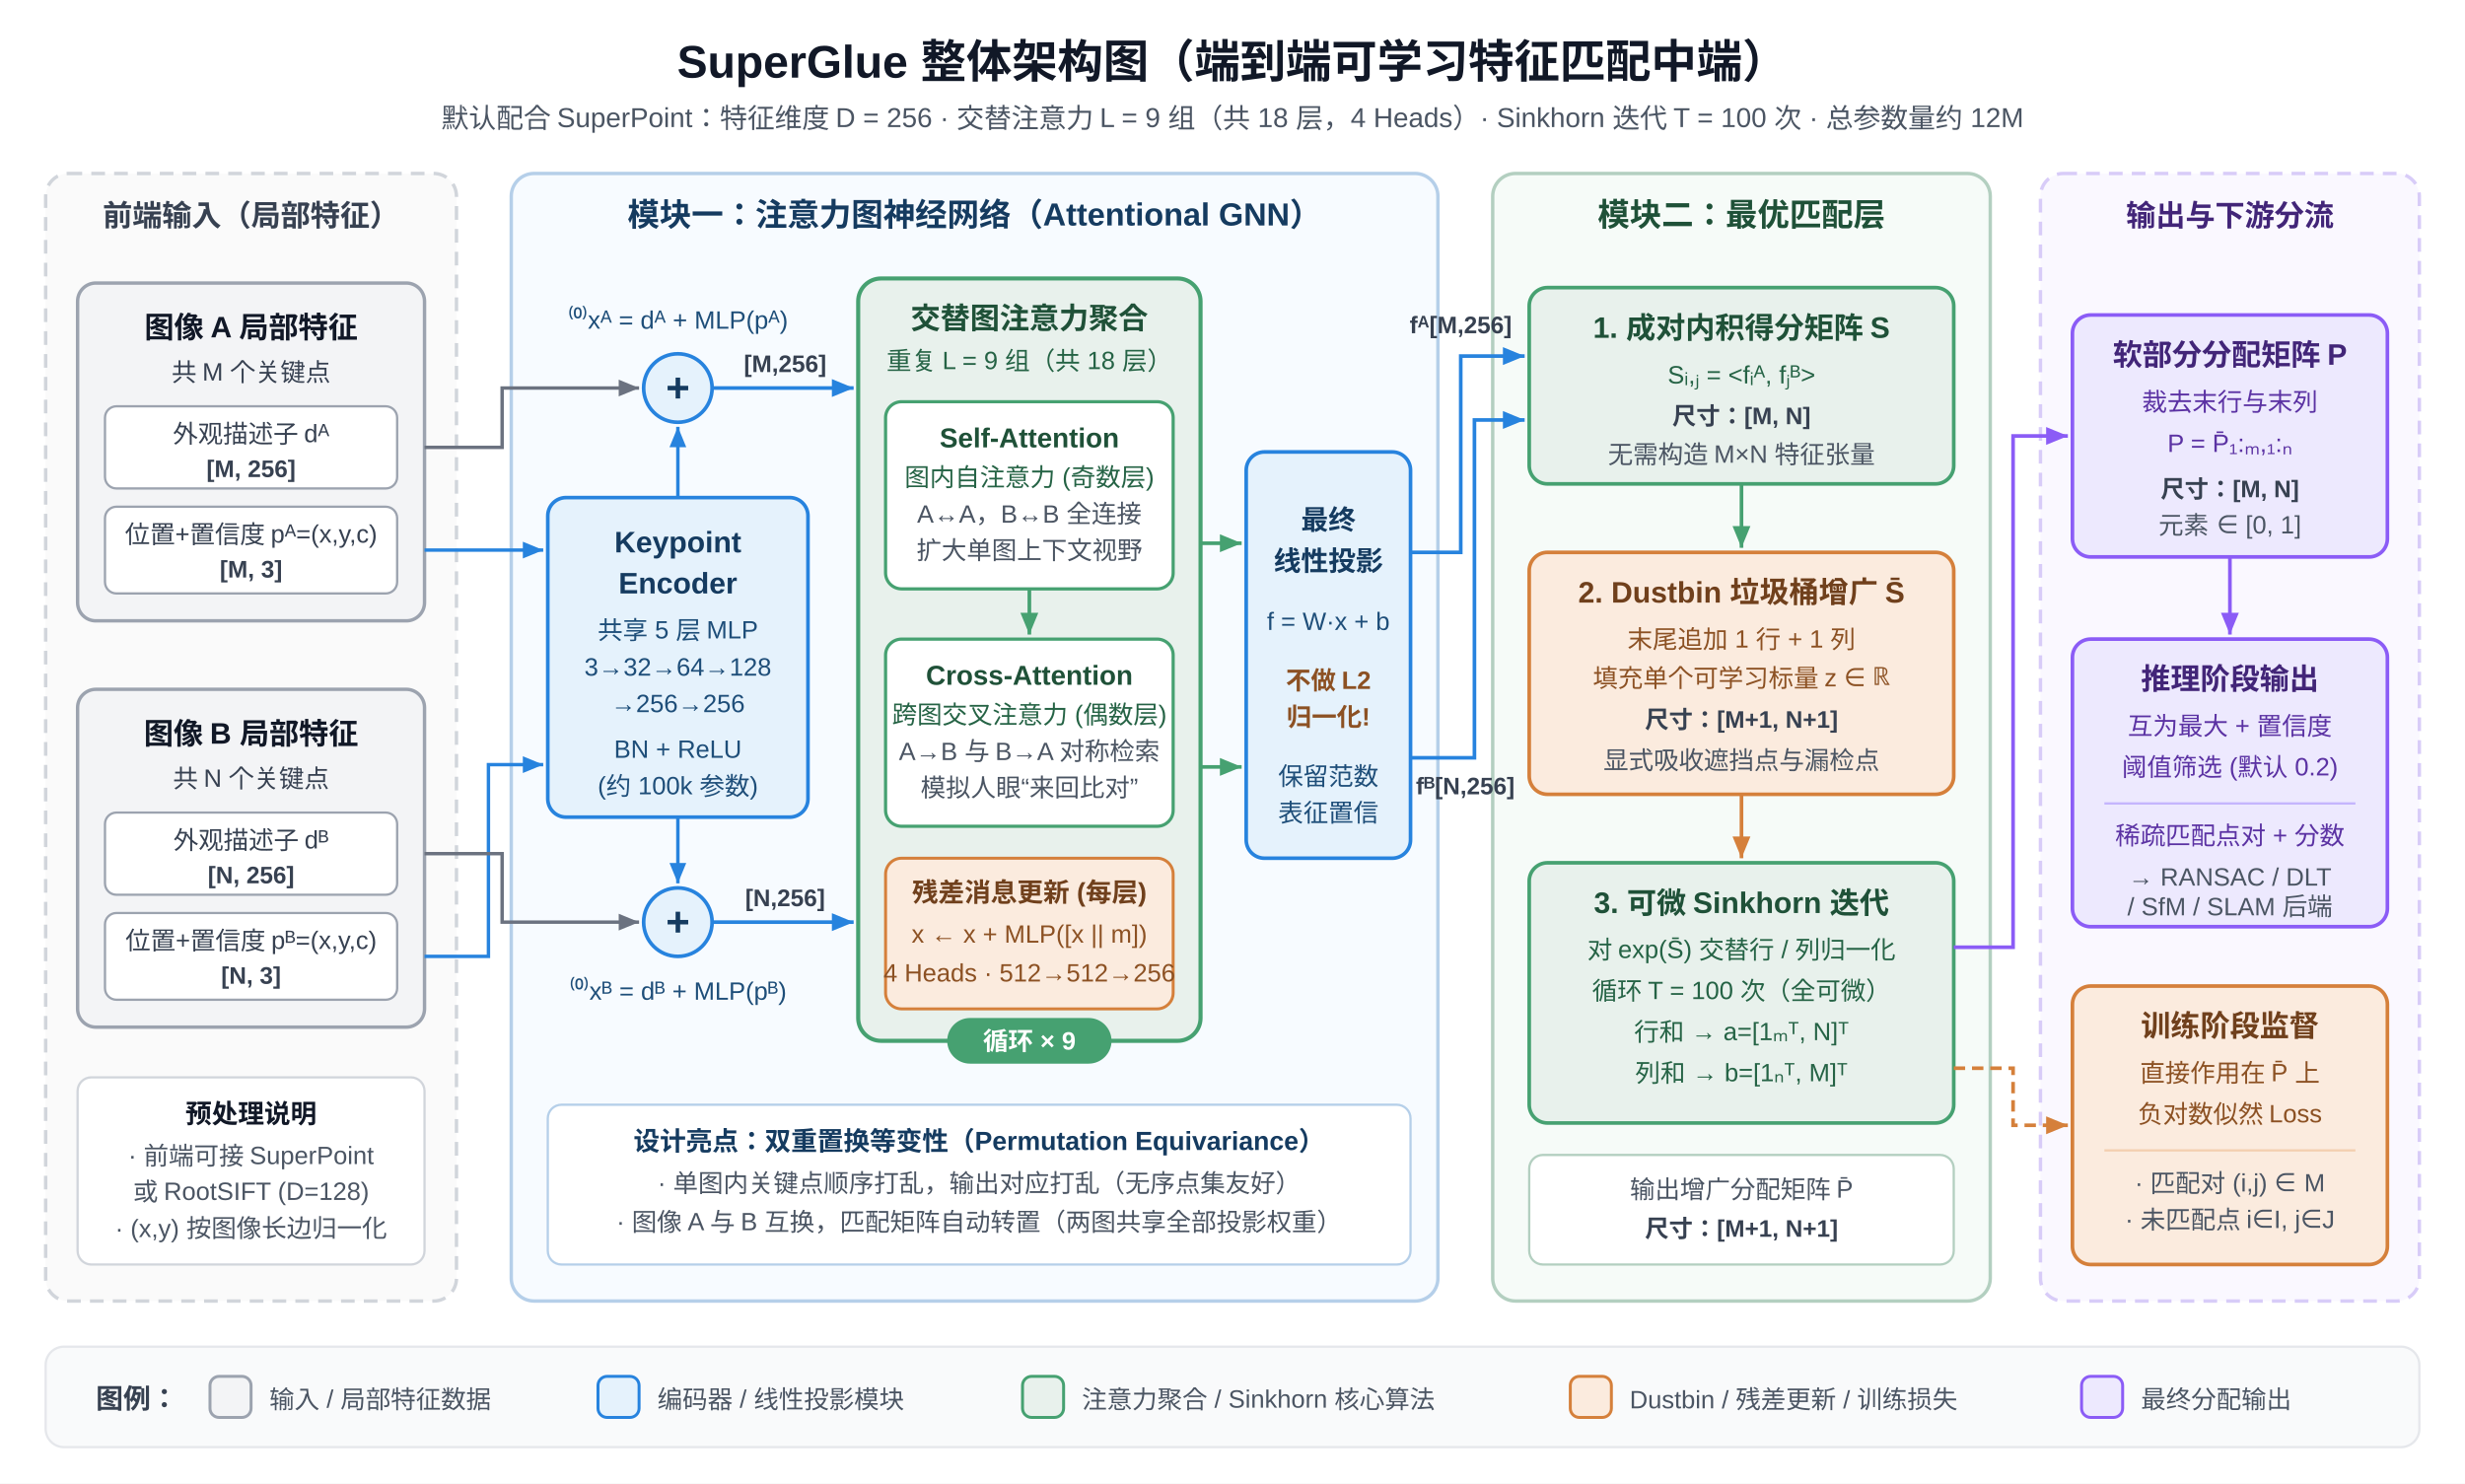
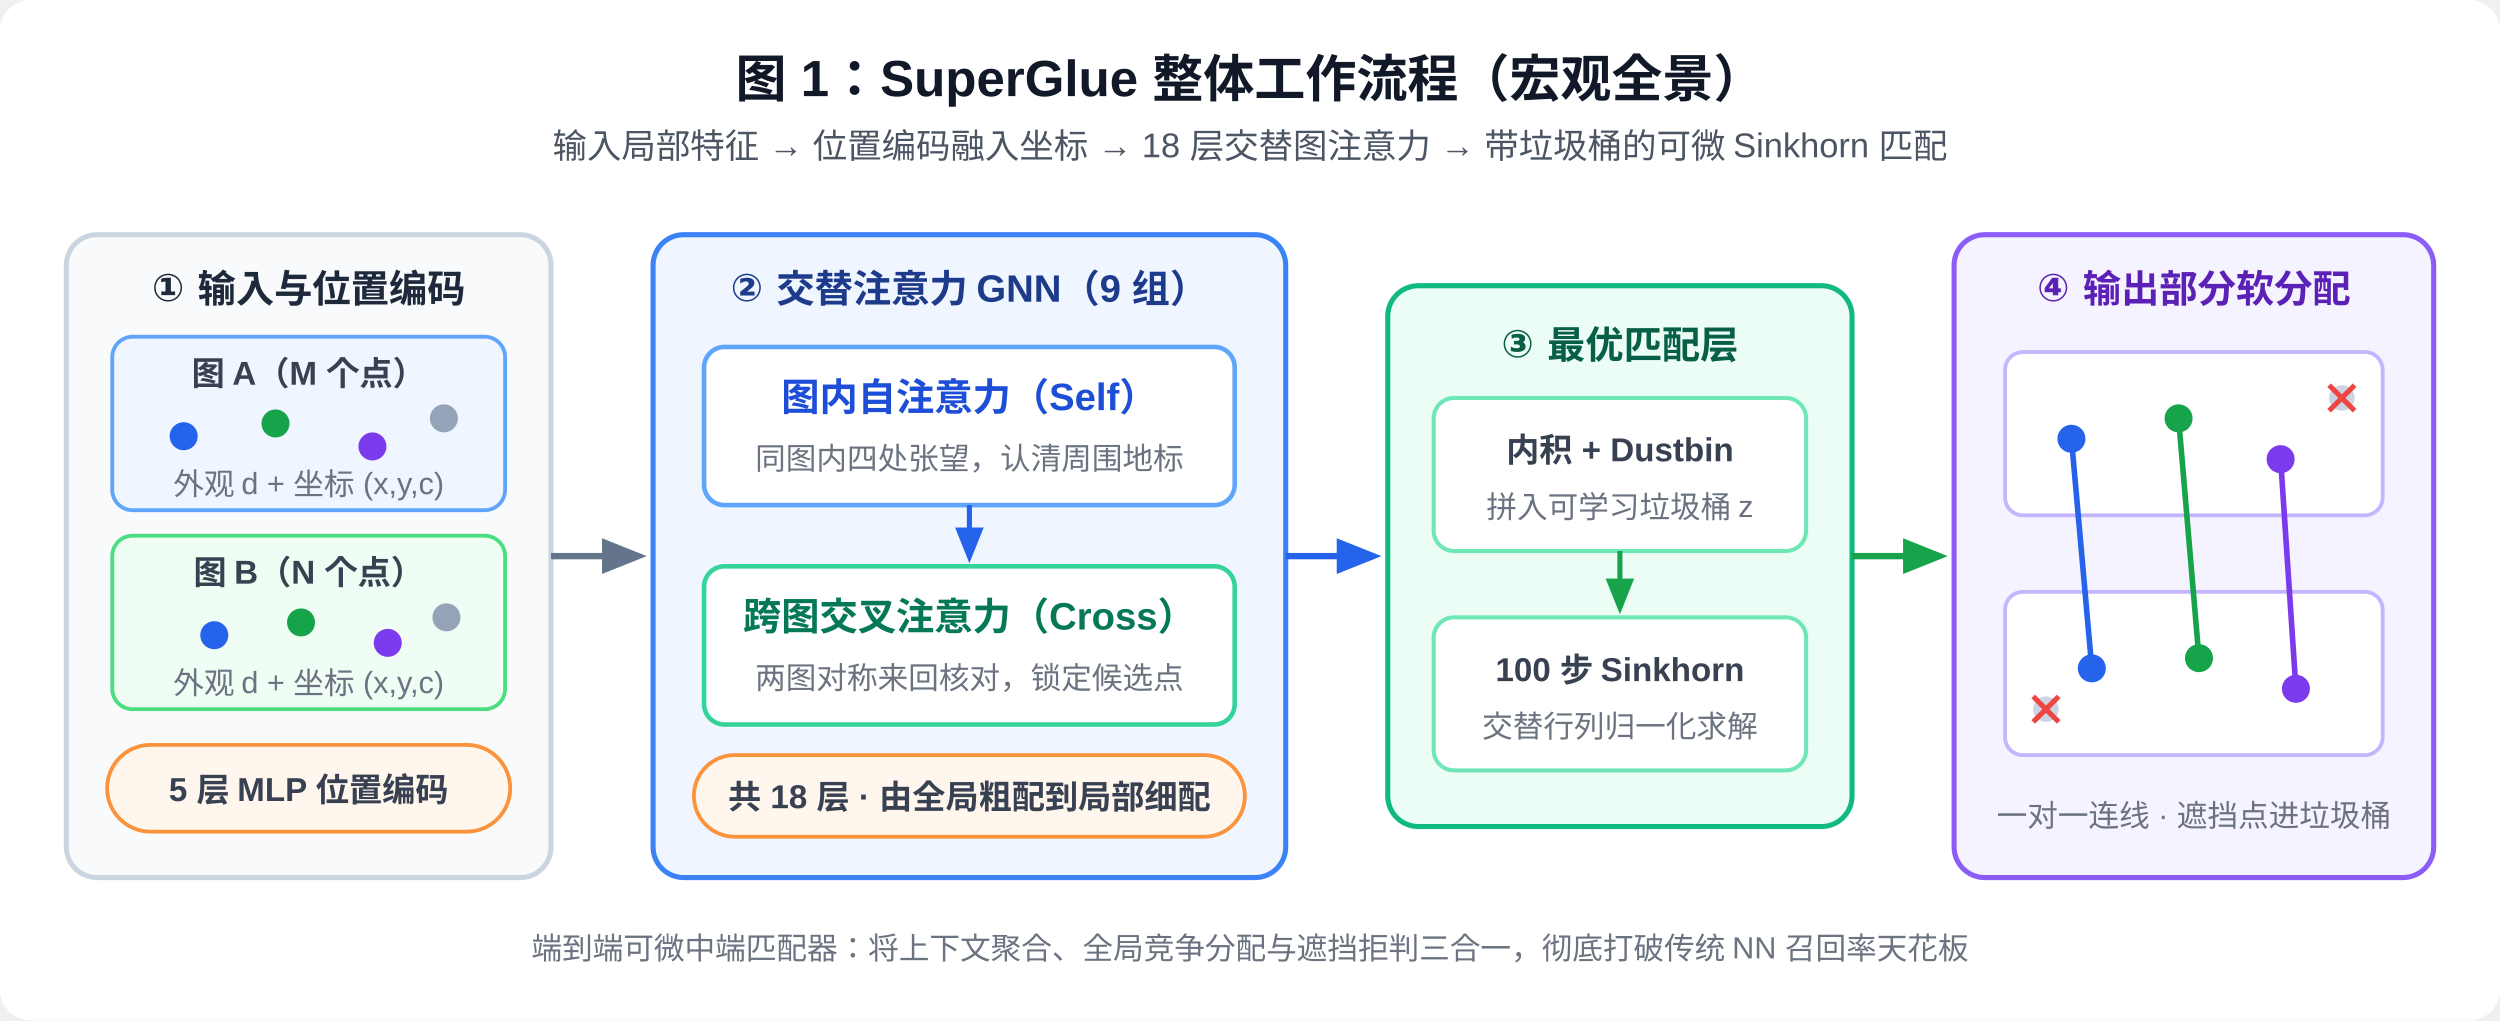
- <svg xmlns="http://www.w3.org/2000/svg" viewBox="0 0 1080 650" width="1080" height="650">
+ <svg xmlns="http://www.w3.org/2000/svg" viewBox="0 0 980 400" width="980" height="400">
  <defs>
-     <marker id="arrow-gray" viewBox="0 0 10 10" refX="8.5" refY="5" markerWidth="7" markerHeight="7" orient="auto-start-reverse">
-       <path d="M 0 1.5 L 8.5 5 L 0 8.5 z" fill="#6B7280" />
+     <style>
+       text { font-family: "Microsoft YaHei", "PingFang SC", "Noto Sans SC", Arial, sans-serif; }
+       .title { font-size: 20px; font-weight: 700; fill: #111827; }
+       .sub { font-size: 13.5px; fill: #4B5563; }
+       .h { font-size: 15px; font-weight: 700; }
+       .b { font-size: 13px; fill: #374151; }
+       .s { font-size: 12px; fill: #6B7280; }
+       .mono { font-family: Consolas, "Courier New", monospace; font-weight: 700; }
+       .bar { text-decoration: overline; }
+     </style>
+     <marker id="arr-gray" viewBox="0 0 10 10" refX="8" refY="5" markerWidth="7" markerHeight="7" orient="auto-start-reverse">
+       <path d="M 0 1 L 10 5 L 0 9 z" fill="#64748B" />
    </marker>
-     <marker id="arrow-blue" viewBox="0 0 10 10" refX="8.5" refY="5" markerWidth="7" markerHeight="7" orient="auto-start-reverse">
-       <path d="M 0 1.5 L 8.5 5 L 0 8.5 z" fill="#2783DE" />
+     <marker id="arr-blue" viewBox="0 0 10 10" refX="8" refY="5" markerWidth="7" markerHeight="7" orient="auto-start-reverse">
+       <path d="M 0 1 L 10 5 L 0 9 z" fill="#2563EB" />
    </marker>
-     <marker id="arrow-green" viewBox="0 0 10 10" refX="8.5" refY="5" markerWidth="7" markerHeight="7" orient="auto-start-reverse">
-       <path d="M 0 1.5 L 8.5 5 L 0 8.5 z" fill="#46A171" />
+     <marker id="arr-green" viewBox="0 0 10 10" refX="8" refY="5" markerWidth="7" markerHeight="7" orient="auto-start-reverse">
+       <path d="M 0 1 L 10 5 L 0 9 z" fill="#16A34A" />
    </marker>
-     <marker id="arrow-orange" viewBox="0 0 10 10" refX="8.5" refY="5" markerWidth="7" markerHeight="7" orient="auto-start-reverse">
-       <path d="M 0 1.5 L 8.5 5 L 0 8.5 z" fill="#D5803B" />
+     <marker id="arr-orange" viewBox="0 0 10 10" refX="8" refY="5" markerWidth="7" markerHeight="7" orient="auto-start-reverse">
+       <path d="M 0 1 L 10 5 L 0 9 z" fill="#EA580C" />
    </marker>
-     <marker id="arrow-purple" viewBox="0 0 10 10" refX="8.5" refY="5" markerWidth="7" markerHeight="7" orient="auto-start-reverse">
-       <path d="M 0 1.5 L 8.5 5 L 0 8.5 z" fill="#8B5CF6" />
+     <marker id="arr-purple" viewBox="0 0 10 10" refX="8" refY="5" markerWidth="7" markerHeight="7" orient="auto-start-reverse">
+       <path d="M 0 1 L 10 5 L 0 9 z" fill="#7C3AED" />
    </marker>
  </defs>
-   <style>
-     text { font-family: "Microsoft YaHei", "PingFang SC", Arial, sans-serif; }
-     .title { font-size: 20px; font-weight: 700; fill: #111827; }
-     .subtitle { font-size: 12px; fill: #4B5563; }
-     .sec-title-blue { font-size: 14px; font-weight: 700; fill: #153B60; }
-     .sec-title-green { font-size: 14px; font-weight: 700; fill: #1F5138; }
-     .sec-title-gray { font-size: 13px; font-weight: 700; fill: #374151; }
-     .box-title-gray { font-size: 13px; font-weight: 700; fill: #111827; }
-     .box-sub-gray { font-size: 11px; fill: #374151; }
-     .box-title-blue { font-size: 13px; font-weight: 700; fill: #153B60; }
-     .box-sub-blue { font-size: 11px; fill: #1E4E79; }
-     .box-title-green { font-size: 13px; font-weight: 700; fill: #1F5138; }
-     .box-sub-green { font-size: 11px; fill: #256345; }
-     .box-title-orange { font-size: 13px; font-weight: 700; fill: #70401C; }
-     .box-sub-orange { font-size: 11px; fill: #8C5123; }
-     .box-title-purple { font-size: 13px; font-weight: 700; fill: #422578; }
-     .box-sub-purple { font-size: 11px; fill: #5B32A3; }
-     .tensor-tag { font-size: 10.5px; font-weight: 700; fill: #374151; }
-     .note-text { font-size: 11px; fill: #4B5563; }
-   </style>
-   <rect x="0" y="0" width="1080" height="650" fill="#FFFFFF" />
-   <text x="540" y="34" text-anchor="middle" class="title">SuperGlue 整体架构图（端到端可学习特征匹配中端）</text>
-   <text x="540" y="56" text-anchor="middle" class="subtitle">默认配合 SuperPoint：特征维度 D = 256 · 交替注意力 L = 9 组（共 18 层，4 Heads）· Sinkhorn 迭代 T = 100 次 · 总参数量约 12M</text>
-   <rect x="20" y="76" width="180" height="494" rx="10" fill="#FAFAFA" stroke="#D1D5DB" stroke-width="1.5" stroke-dasharray="6,4" />
-   <text x="110" y="99" text-anchor="middle" class="sec-title-gray">前端输入（局部特征）</text>
-   <rect x="224" y="76" width="406" height="494" rx="10" fill="#F7FBFF" stroke="#B5CFE9" stroke-width="1.5" />
-   <text x="427" y="99" text-anchor="middle" class="sec-title-blue">模块一：注意力图神经网络（Attentional GNN）</text>
-   <rect x="654" y="76" width="218" height="494" rx="10" fill="#F6FBF8" stroke="#B3CFC0" stroke-width="1.5" />
-   <text x="763" y="99" text-anchor="middle" class="sec-title-green">模块二：最优匹配层</text>
-   <rect x="894" y="76" width="166" height="494" rx="10" fill="#FAF8FF" stroke="#D8CCF8" stroke-width="1.5" stroke-dasharray="6,4" />
-   <text x="977" y="99" text-anchor="middle" class="box-title-purple">输出与下游分流</text>
-   <rect x="34" y="124" width="152" height="148" rx="8" fill="#F3F4F6" stroke="#9CA3AF" stroke-width="1.5" />
-   <text x="110" y="148" text-anchor="middle" class="box-title-gray">图像 A 局部特征</text>
-   <text x="110" y="167" text-anchor="middle" class="box-sub-gray">共 M 个关键点</text>
-   <rect x="46" y="178" width="128" height="36" rx="5" fill="#FFFFFF" stroke="#9CA3AF" stroke-width="1" />
-   <text x="110" y="194" text-anchor="middle" class="box-sub-gray">外观描述子 dᴬ</text>
-   <text x="110" y="209" text-anchor="middle" class="tensor-tag">[M, 256]</text>
-   <rect x="46" y="222" width="128" height="38" rx="5" fill="#FFFFFF" stroke="#9CA3AF" stroke-width="1" />
-   <text x="110" y="238" text-anchor="middle" class="box-sub-gray">位置+置信度 pᴬ=(x,y,c)</text>
-   <text x="110" y="253" text-anchor="middle" class="tensor-tag">[M, 3]</text>
-   <rect x="34" y="302" width="152" height="148" rx="8" fill="#F3F4F6" stroke="#9CA3AF" stroke-width="1.5" />
-   <text x="110" y="326" text-anchor="middle" class="box-title-gray">图像 B 局部特征</text>
-   <text x="110" y="345" text-anchor="middle" class="box-sub-gray">共 N 个关键点</text>
-   <rect x="46" y="356" width="128" height="36" rx="5" fill="#FFFFFF" stroke="#9CA3AF" stroke-width="1" />
-   <text x="110" y="372" text-anchor="middle" class="box-sub-gray">外观描述子 dᴮ</text>
-   <text x="110" y="387" text-anchor="middle" class="tensor-tag">[N, 256]</text>
-   <rect x="46" y="400" width="128" height="38" rx="5" fill="#FFFFFF" stroke="#9CA3AF" stroke-width="1" />
-   <text x="110" y="416" text-anchor="middle" class="box-sub-gray">位置+置信度 pᴮ=(x,y,c)</text>
-   <text x="110" y="431" text-anchor="middle" class="tensor-tag">[N, 3]</text>
-   <rect x="34" y="472" width="152" height="82" rx="6" fill="#FFFFFF" stroke="#D1D5DB" stroke-width="1" />
-   <text x="110" y="492" text-anchor="middle" class="box-title-gray" style="font-size:11.5px;">预处理说明</text>
-   <text x="110" y="510" text-anchor="middle" class="note-text">· 前端可接 SuperPoint</text>
-   <text x="110" y="526" text-anchor="middle" class="note-text">  或 RootSIFT (D=128)</text>
-   <text x="110" y="542" text-anchor="middle" class="note-text">· (x,y) 按图像长边归一化</text>
-   <rect x="240" y="218" width="114" height="140" rx="8" fill="#E5F2FC" stroke="#2783DE" stroke-width="1.6" />
-   <text x="297" y="242" text-anchor="middle" class="box-title-blue">Keypoint</text>
-   <text x="297" y="260" text-anchor="middle" class="box-title-blue">Encoder</text>
-   <text x="297" y="280" text-anchor="middle" class="box-sub-blue">共享 5 层 MLP</text>
-   <text x="297" y="296" text-anchor="middle" class="box-sub-blue">3→32→64→128</text>
-   <text x="297" y="312" text-anchor="middle" class="box-sub-blue">→256→256</text>
-   <text x="297" y="332" text-anchor="middle" class="box-sub-blue">BN + ReLU</text>
-   <text x="297" y="348" text-anchor="middle" class="box-sub-blue">(约 100k 参数)</text>
-   <circle cx="297" cy="170" r="15" fill="#E5F2FC" stroke="#2783DE" stroke-width="1.6" />
-   <text x="297" y="176" text-anchor="middle" class="box-title-blue" style="font-size:18px;">+</text>
-   <text x="297" y="144" text-anchor="middle" class="box-sub-blue">⁽⁰⁾xᴬ = dᴬ + MLP(pᴬ)</text>
-   <circle cx="297" cy="404" r="15" fill="#E5F2FC" stroke="#2783DE" stroke-width="1.6" />
-   <text x="297" y="410" text-anchor="middle" class="box-title-blue" style="font-size:18px;">+</text>
-   <text x="297" y="438" text-anchor="middle" class="box-sub-blue">⁽⁰⁾xᴮ = dᴮ + MLP(pᴮ)</text>
-   <path d="M 186 196 L 220 196 L 220 170 L 280 170" fill="none" stroke="#6B7280" stroke-width="1.5" marker-end="url(#arrow-gray)" />
-   <path d="M 186 241 L 238 241" fill="none" stroke="#2783DE" stroke-width="1.5" marker-end="url(#arrow-blue)" />
-   <path d="M 186 419 L 214 419 L 214 335 L 238 335" fill="none" stroke="#2783DE" stroke-width="1.5" marker-end="url(#arrow-blue)" />
-   <path d="M 186 374 L 220 374 L 220 404 L 280 404" fill="none" stroke="#6B7280" stroke-width="1.5" marker-end="url(#arrow-gray)" />
-   <path d="M 297 218 L 297 187" fill="none" stroke="#2783DE" stroke-width="1.5" marker-end="url(#arrow-blue)" />
-   <path d="M 297 358 L 297 387" fill="none" stroke="#2783DE" stroke-width="1.5" marker-end="url(#arrow-blue)" />
-   <rect x="376" y="122" width="150" height="334" rx="10" fill="#E8F1EC" stroke="#46A171" stroke-width="1.8" />
-   <text x="451" y="144" text-anchor="middle" class="box-title-green">交替图注意力聚合</text>
-   <text x="451" y="162" text-anchor="middle" class="box-sub-green">重复 L = 9 组（共 18 层）</text>
-   <rect x="388" y="176" width="126" height="82" rx="7" fill="#FFFFFF" stroke="#46A171" stroke-width="1.4" />
-   <text x="451" y="196" text-anchor="middle" class="box-title-green" style="font-size:12px;">Self-Attention</text>
-   <text x="451" y="213" text-anchor="middle" class="box-sub-green">图内自注意力 (奇数层)</text>
-   <text x="451" y="229" text-anchor="middle" class="note-text">A↔A，B↔B 全连接</text>
-   <text x="451" y="245" text-anchor="middle" class="note-text">扩大单图上下文视野</text>
-   <path d="M 451 258 L 451 278" fill="none" stroke="#46A171" stroke-width="1.6" marker-end="url(#arrow-green)" />
-   <rect x="388" y="280" width="126" height="82" rx="7" fill="#FFFFFF" stroke="#46A171" stroke-width="1.4" />
-   <text x="451" y="300" text-anchor="middle" class="box-title-green" style="font-size:12px;">Cross-Attention</text>
-   <text x="451" y="317" text-anchor="middle" class="box-sub-green">跨图交叉注意力 (偶数层)</text>
-   <text x="451" y="333" text-anchor="middle" class="note-text">A→B 与 B→A 对称检索</text>
-   <text x="451" y="349" text-anchor="middle" class="note-text">模拟人眼“来回比对”</text>
-   <rect x="388" y="376" width="126" height="66" rx="7" fill="#FBEBDE" stroke="#D5803B" stroke-width="1.3" />
-   <text x="451" y="395" text-anchor="middle" class="box-title-orange" style="font-size:11.5px;">残差消息更新 (每层)</text>
-   <text x="451" y="413" text-anchor="middle" class="box-sub-orange">x ← x + MLP([x || m])</text>
-   <text x="451" y="430" text-anchor="middle" class="box-sub-orange">4 Heads · 512→512→256</text>
-   <rect x="415" y="446" width="72" height="20" rx="10" fill="#46A171" />
-   <text x="451" y="460" text-anchor="middle" style="font-size:11px;font-weight:700;fill:#FFFFFF;">循环 × 9</text>
-   <path d="M 312 170 L 374 170" fill="none" stroke="#2783DE" stroke-width="1.6" marker-end="url(#arrow-blue)" />
-   <text x="344" y="163" text-anchor="middle" class="tensor-tag">[M,256]</text>
-   <path d="M 312 404 L 374 404" fill="none" stroke="#2783DE" stroke-width="1.6" marker-end="url(#arrow-blue)" />
-   <text x="344" y="397" text-anchor="middle" class="tensor-tag">[N,256]</text>
-   <rect x="546" y="198" width="72" height="178" rx="8" fill="#E5F2FC" stroke="#2783DE" stroke-width="1.6" />
-   <text x="582" y="232" text-anchor="middle" class="box-title-blue" style="font-size:12px;">最终</text>
-   <text x="582" y="250" text-anchor="middle" class="box-title-blue" style="font-size:12px;">线性投影</text>
-   <text x="582" y="276" text-anchor="middle" class="box-sub-blue">f = W·x + b</text>
-   <text x="582" y="302" text-anchor="middle" class="box-sub-orange" style="font-weight:700;">不做 L2</text>
-   <text x="582" y="318" text-anchor="middle" class="box-sub-orange" style="font-weight:700;">归一化!</text>
-   <text x="582" y="344" text-anchor="middle" class="box-sub-blue">保留范数</text>
-   <text x="582" y="360" text-anchor="middle" class="box-sub-blue">表征置信</text>
-   <path d="M 526 238 L 544 238" fill="none" stroke="#46A171" stroke-width="1.6" marker-end="url(#arrow-green)" />
-   <path d="M 526 336 L 544 336" fill="none" stroke="#46A171" stroke-width="1.6" marker-end="url(#arrow-green)" />
-   <rect x="240" y="484" width="378" height="70" rx="6" fill="#FFFFFF" stroke="#B5CFE9" stroke-width="1" />
-   <text x="429" y="504" text-anchor="middle" class="box-title-blue" style="font-size:11.5px;">设计亮点：双重置换等变性（Permutation Equivariance）</text>
-   <text x="429" y="522" text-anchor="middle" class="note-text">· 单图内关键点顺序打乱，输出对应打乱（无序点集友好）</text>
-   <text x="429" y="539" text-anchor="middle" class="note-text">· 图像 A 与 B 互换，匹配矩阵自动转置（两图共享全部投影权重）</text>
-   <rect x="670" y="126" width="186" height="86" rx="8" fill="#E8F1EC" stroke="#46A171" stroke-width="1.6" />
-   <text x="763" y="148" text-anchor="middle" class="box-title-green">1. 成对内积得分矩阵 S</text>
-   <text x="763" y="168" text-anchor="middle" class="box-sub-green">Sᵢ,ⱼ = &lt;fᵢᴬ, fⱼᴮ&gt;</text>
-   <text x="763" y="186" text-anchor="middle" class="tensor-tag">尺寸：[M, N]</text>
-   <text x="763" y="203" text-anchor="middle" class="note-text">无需构造 M×N 特征张量</text>
-   <path d="M 618 242 L 640 242 L 640 156 L 668 156" fill="none" stroke="#2783DE" stroke-width="1.6" marker-end="url(#arrow-blue)" />
-   <text x="640" y="146" text-anchor="middle" class="tensor-tag">fᴬ[M,256]</text>
-   <path d="M 618 332 L 646 332 L 646 184 L 668 184" fill="none" stroke="#2783DE" stroke-width="1.6" marker-end="url(#arrow-blue)" />
-   <text x="642" y="348" text-anchor="middle" class="tensor-tag">fᴮ[N,256]</text>
-   <path d="M 763 212 L 763 240" fill="none" stroke="#46A171" stroke-width="1.6" marker-end="url(#arrow-green)" />
-   <rect x="670" y="242" width="186" height="106" rx="8" fill="#FBEBDE" stroke="#D5803B" stroke-width="1.6" />
-   <text x="763" y="264" text-anchor="middle" class="box-title-orange">2. Dustbin 垃圾桶增广 S̄</text>
-   <text x="763" y="284" text-anchor="middle" class="box-sub-orange">末尾追加 1 行 + 1 列</text>
-   <text x="763" y="301" text-anchor="middle" class="box-sub-orange">填充单个可学习标量 z ∈ ℝ</text>
-   <text x="763" y="319" text-anchor="middle" class="tensor-tag">尺寸：[M+1, N+1]</text>
-   <text x="763" y="337" text-anchor="middle" class="note-text">显式吸收遮挡点与漏检点</text>
-   <path d="M 763 348 L 763 376" fill="none" stroke="#D5803B" stroke-width="1.6" marker-end="url(#arrow-orange)" />
-   <rect x="670" y="378" width="186" height="114" rx="8" fill="#E8F1EC" stroke="#46A171" stroke-width="1.6" />
-   <text x="763" y="400" text-anchor="middle" class="box-title-green">3. 可微 Sinkhorn 迭代</text>
-   <text x="763" y="420" text-anchor="middle" class="box-sub-green">对 exp(S̄) 交替行 / 列归一化</text>
-   <text x="763" y="438" text-anchor="middle" class="box-sub-green">循环 T = 100 次（全可微）</text>
-   <text x="763" y="456" text-anchor="middle" class="box-sub-green">行和 → a=[1ₘᵀ, N]ᵀ</text>
-   <text x="763" y="474" text-anchor="middle" class="box-sub-green">列和 → b=[1ₙᵀ, M]ᵀ</text>
-   <rect x="670" y="506" width="186" height="48" rx="6" fill="#FFFFFF" stroke="#B3CFC0" stroke-width="1" />
-   <text x="763" y="525" text-anchor="middle" class="note-text">输出增广分配矩阵 P̄</text>
-   <text x="763" y="542" text-anchor="middle" class="tensor-tag">尺寸：[M+1, N+1]</text>
-   <rect x="908" y="138" width="138" height="106" rx="8" fill="#EDE9FE" stroke="#8B5CF6" stroke-width="1.6" />
-   <text x="977" y="160" text-anchor="middle" class="box-title-purple">软部分分配矩阵 P</text>
-   <text x="977" y="180" text-anchor="middle" class="box-sub-purple">裁去末行与末列</text>
-   <text x="977" y="198" text-anchor="middle" class="box-sub-purple">P = P̄₁:ₘ,₁:ₙ</text>
-   <text x="977" y="218" text-anchor="middle" class="tensor-tag">尺寸：[M, N]</text>
-   <text x="977" y="234" text-anchor="middle" class="note-text">元素 ∈ [0, 1]</text>
-   <rect x="908" y="280" width="138" height="126" rx="8" fill="#EDE9FE" stroke="#8B5CF6" stroke-width="1.6" />
-   <text x="977" y="302" text-anchor="middle" class="box-title-purple">推理阶段输出</text>
-   <text x="977" y="322" text-anchor="middle" class="box-sub-purple">互为最大 + 置信度</text>
-   <text x="977" y="340" text-anchor="middle" class="box-sub-purple">阈值筛选 (默认 0.2)</text>
-   <line x1="922" y1="352" x2="1032" y2="352" stroke="#C4B5FD" stroke-width="1" />
-   <text x="977" y="370" text-anchor="middle" class="box-sub-purple">稀疏匹配点对 + 分数</text>
-   <text x="977" y="388" text-anchor="middle" class="note-text">→ RANSAC / DLT</text>
-   <text x="977" y="401" text-anchor="middle" class="note-text">/ SfM / SLAM 后端</text>
-   <rect x="908" y="432" width="138" height="122" rx="8" fill="#FBEBDE" stroke="#D5803B" stroke-width="1.6" />
-   <text x="977" y="454" text-anchor="middle" class="box-title-orange">训练阶段监督</text>
-   <text x="977" y="474" text-anchor="middle" class="box-sub-orange">直接作用在 P̄ 上</text>
-   <text x="977" y="492" text-anchor="middle" class="box-sub-orange">负对数似然 Loss</text>
-   <line x1="922" y1="504" x2="1032" y2="504" stroke="#F3CFAF" stroke-width="1" />
-   <text x="977" y="522" text-anchor="middle" class="note-text">· 匹配对 (i,j) ∈ M</text>
-   <text x="977" y="538" text-anchor="middle" class="note-text">· 未匹配点 i∈I, j∈J</text>
-   <path d="M 856 415 L 882 415 L 882 191 L 906 191" fill="none" stroke="#8B5CF6" stroke-width="1.6" marker-end="url(#arrow-purple)" />
-   <path d="M 977 244 L 977 278" fill="none" stroke="#8B5CF6" stroke-width="1.6" marker-end="url(#arrow-purple)" />
-   <path d="M 856 468 L 882 468 L 882 493 L 906 493" fill="none" stroke="#D5803B" stroke-width="1.6" stroke-dasharray="5,3" marker-end="url(#arrow-orange)" />
-   <rect x="20" y="590" width="1040" height="44" rx="8" fill="#F9FAFB" stroke="#E5E7EB" stroke-width="1" />
-   <text x="42" y="617" class="sec-title-gray" style="font-size:12px;">图例：</text>
-   <rect x="92" y="603" width="18" height="18" rx="4" fill="#F3F4F6" stroke="#9CA3AF" stroke-width="1.3" />
-   <text x="118" y="617" class="note-text">输入 / 局部特征数据</text>
-   <rect x="262" y="603" width="18" height="18" rx="4" fill="#E5F2FC" stroke="#2783DE" stroke-width="1.3" />
-   <text x="288" y="617" class="note-text">编码器 / 线性投影模块</text>
-   <rect x="448" y="603" width="18" height="18" rx="4" fill="#E8F1EC" stroke="#46A171" stroke-width="1.3" />
-   <text x="474" y="617" class="note-text">注意力聚合 / Sinkhorn 核心算法</text>
-   <rect x="688" y="603" width="18" height="18" rx="4" fill="#FBEBDE" stroke="#D5803B" stroke-width="1.3" />
-   <text x="714" y="617" class="note-text">Dustbin / 残差更新 / 训练损失</text>
-   <rect x="912" y="603" width="18" height="18" rx="4" fill="#EDE9FE" stroke="#8B5CF6" stroke-width="1.3" />
-   <text x="938" y="617" class="note-text">最终分配输出</text>
+   <rect width="980" height="400" fill="#FFFFFF" rx="12" />
+   <text x="490" y="38" text-anchor="middle" class="title">图 1：SuperGlue 整体工作流程（宏观全景）</text>
+   <text x="490" y="62" text-anchor="middle" class="sub">输入局部特征 → 位置编码融入坐标 → 18 层交替图注意力 → 带垃圾桶的可微 Sinkhorn 匹配</text>
+   <rect x="26" y="92" width="190" height="252" rx="12" fill="#F8FAFC" stroke="#CBD5E1" stroke-width="2" />
+   <text x="121" y="118" text-anchor="middle" class="h" fill="#1E293B">① 输入与位置编码</text>
+   <rect x="44" y="132" width="154" height="68" rx="8" fill="#EFF6FF" stroke="#60A5FA" stroke-width="1.5" />
+   <text x="121" y="151" text-anchor="middle" class="b" fill="#1D4ED8" font-weight="700">图 A（M 个点）</text>
+   <circle cx="72" cy="171" r="5.5" fill="#2563EB" />
+   <circle cx="108" cy="166" r="5.5" fill="#16A34A" />
+   <circle cx="146" cy="175" r="5.5" fill="#7C3AED" />
+   <circle cx="174" cy="164" r="5.5" fill="#94A3B8" />
+   <text x="121" y="194" text-anchor="middle" class="s">外观 d + 坐标 (x,y,c)</text>
+   <rect x="44" y="210" width="154" height="68" rx="8" fill="#F0FDF4" stroke="#4ADE80" stroke-width="1.5" />
+   <text x="121" y="229" text-anchor="middle" class="b" fill="#15803D" font-weight="700">图 B（N 个点）</text>
+   <circle cx="84" cy="249" r="5.5" fill="#2563EB" />
+   <circle cx="118" cy="244" r="5.5" fill="#16A34A" />
+   <circle cx="152" cy="252" r="5.5" fill="#7C3AED" />
+   <circle cx="175" cy="242" r="5.5" fill="#94A3B8" />
+   <text x="121" y="272" text-anchor="middle" class="s">外观 d + 坐标 (x,y,c)</text>
+   <rect x="42" y="292" width="158" height="34" rx="17" fill="#FFF7ED" stroke="#FB923C" stroke-width="1.5" />
+   <text x="121" y="314" text-anchor="middle" class="b" fill="#C2410C" font-weight="700">5 层 MLP 位置编码</text>
+   <line x1="216" y1="218" x2="250" y2="218" stroke="#64748B" stroke-width="2.5" marker-end="url(#arr-gray)" />
+   <rect x="256" y="92" width="248" height="252" rx="12" fill="#EFF6FF" stroke="#3B82F6" stroke-width="2" />
+   <text x="380" y="118" text-anchor="middle" class="h" fill="#1E3A8A">② 交替注意力 GNN（9 组）</text>
+   <rect x="276" y="136" width="208" height="62" rx="8" fill="#FFFFFF" stroke="#60A5FA" stroke-width="1.8" />
+   <text x="380" y="161" text-anchor="middle" class="h" fill="#1D4ED8">图内自注意力（Self）</text>
+   <text x="380" y="184" text-anchor="middle" class="s">同图内四处张望，认清周围地标</text>
+   <line x1="380" y1="198" x2="380" y2="218" stroke="#2563EB" stroke-width="2" marker-end="url(#arr-blue)" />
+   <rect x="276" y="222" width="208" height="62" rx="8" fill="#FFFFFF" stroke="#34D399" stroke-width="1.8" />
+   <text x="380" y="247" text-anchor="middle" class="h" fill="#047857">跨图交叉注意力（Cross）</text>
+   <text x="380" y="270" text-anchor="middle" class="s">两图对称来回核对，锁定候选点</text>
+   <rect x="272" y="296" width="216" height="32" rx="16" fill="#FFF7ED" stroke="#FB923C" stroke-width="1.5" />
+   <text x="380" y="317" text-anchor="middle" class="b" fill="#C2410C" font-weight="700">共 18 层 · 由全局粗配到局部细配</text>
+   <line x1="504" y1="218" x2="538" y2="218" stroke="#2563EB" stroke-width="2.5" marker-end="url(#arr-blue)" />
+   <rect x="544" y="112" width="182" height="212" rx="12" fill="#ECFDF5" stroke="#10B981" stroke-width="2" />
+   <text x="635" y="140" text-anchor="middle" class="h" fill="#065F46">③ 最优匹配层</text>
+   <rect x="562" y="156" width="146" height="60" rx="8" fill="#FFFFFF" stroke="#6EE7B7" stroke-width="1.6" />
+   <text x="635" y="181" text-anchor="middle" class="b" fill="#065F46" font-weight="700">内积 + Dustbin</text>
+   <text x="635" y="203" text-anchor="middle" class="s">拼入可学习垃圾桶 z</text>
+   <line x1="635" y1="216" x2="635" y2="238" stroke="#16A34A" stroke-width="2" marker-end="url(#arr-green)" />
+   <rect x="562" y="242" width="146" height="60" rx="8" fill="#FFFFFF" stroke="#6EE7B7" stroke-width="1.6" />
+   <text x="635" y="267" text-anchor="middle" class="b" fill="#065F46" font-weight="700">100 步 Sinkhorn</text>
+   <text x="635" y="289" text-anchor="middle" class="s">交替行列归一化求解</text>
+   <line x1="726" y1="218" x2="760" y2="218" stroke="#16A34A" stroke-width="2.5" marker-end="url(#arr-green)" />
+   <rect x="766" y="92" width="188" height="252" rx="12" fill="#F5F3FF" stroke="#8B5CF6" stroke-width="2" />
+   <text x="860" y="118" text-anchor="middle" class="h" fill="#5B21B6">④ 输出部分软分配</text>
+   <rect x="786" y="138" width="148" height="64" rx="7" fill="#FFFFFF" stroke="#C4B5FD" stroke-width="1.5" />
+   <rect x="786" y="232" width="148" height="64" rx="7" fill="#FFFFFF" stroke="#C4B5FD" stroke-width="1.5" />
+   <line x1="812" y1="172" x2="820" y2="262" stroke="#2563EB" stroke-width="2.2" />
+   <line x1="854" y1="164" x2="862" y2="258" stroke="#16A34A" stroke-width="2.2" />
+   <line x1="894" y1="180" x2="900" y2="270" stroke="#7C3AED" stroke-width="2.2" />
+   <circle cx="812" cy="172" r="5.5" fill="#2563EB" />
+   <circle cx="820" cy="262" r="5.5" fill="#2563EB" />
+   <circle cx="854" cy="164" r="5.5" fill="#16A34A" />
+   <circle cx="862" cy="258" r="5.5" fill="#16A34A" />
+   <circle cx="894" cy="180" r="5.5" fill="#7C3AED" />
+   <circle cx="900" cy="270" r="5.5" fill="#7C3AED" />
+   <circle cx="918" cy="156" r="5" fill="#CBD5E1" />
+   <line x1="913" y1="151" x2="923" y2="161" stroke="#EF4444" stroke-width="2" />
+   <line x1="923" y1="151" x2="913" y2="161" stroke="#EF4444" stroke-width="2" />
+   <circle cx="802" cy="278" r="5" fill="#CBD5E1" />
+   <line x1="797" y1="273" x2="807" y2="283" stroke="#EF4444" stroke-width="2" />
+   <line x1="807" y1="273" x2="797" y2="283" stroke="#EF4444" stroke-width="2" />
+   <text x="860" y="324" text-anchor="middle" class="s" fill="#5B21B6">一对一连线 · 遮挡点进垃圾桶</text>
+   <text x="490" y="376" text-anchor="middle" class="s">端到端可微中端匹配器：将上下文聚合、全局竞争分配与遮挡拒判三合一，彻底打破传统 NN 召回率天花板</text>
</svg>
